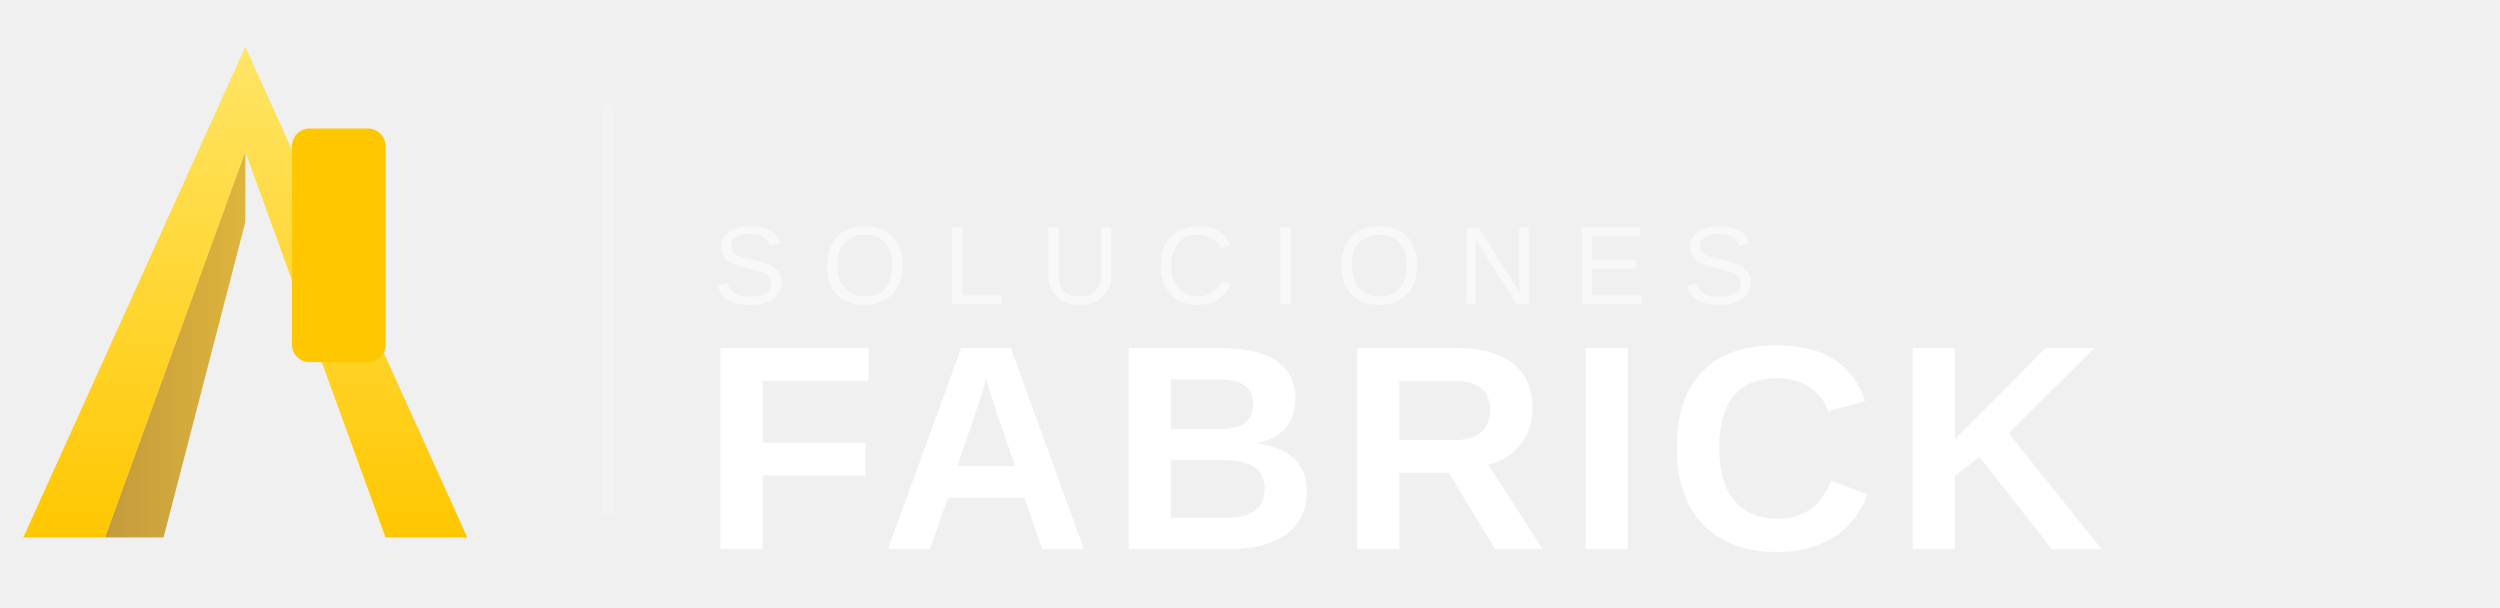
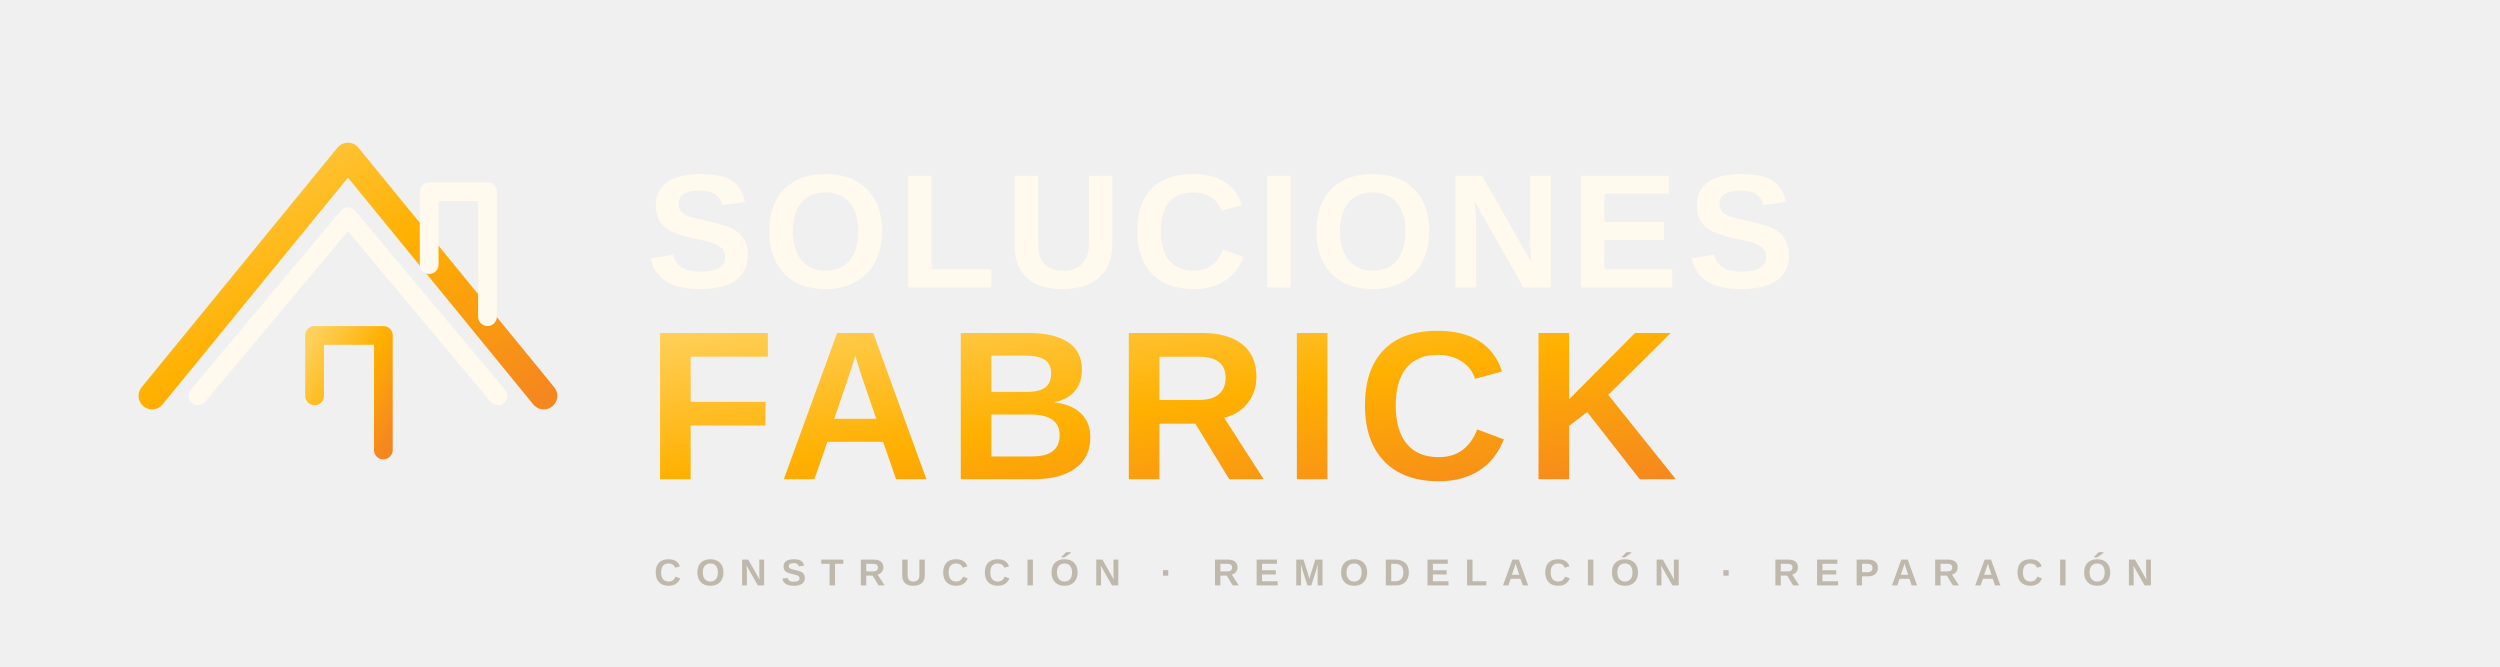
- <svg xmlns="http://www.w3.org/2000/svg" viewBox="0 0 214 52" role="img" aria-labelledby="sf-title">
+ <svg xmlns="http://www.w3.org/2000/svg" viewBox="0 0 1200 320" role="img" aria-labelledby="title desc">
  <defs>
-     <linearGradient id="sf-gold" x1="0" y1="0" x2="0" y2="1">
-       <stop offset="0%" stop-color="#FFE566" />
-       <stop offset="100%" stop-color="#FFC700" />
-     </linearGradient>
-     <linearGradient id="sf-depth" x1="0" y1="0" x2="1" y2="0">
-       <stop offset="0%" stop-color="#B37E00" />
-       <stop offset="100%" stop-color="#D9A100" />
+     <linearGradient id="gold" x1="0" y1="0" x2="1" y2="1">
+       <stop stop-color="#FFD05A" />
+       <stop offset=".5" stop-color="#FFB000" />
+       <stop offset="1" stop-color="#F5871F" />
    </linearGradient>
  </defs>
-   <path d="M 2,46 L 21,4 L 40,46 L 33,46 L 21,13 L 9,46 Z" fill="url(#sf-gold)" />
-   <path d="M 9,46 L 21,13 L 21,19 L 14,46 Z" fill="url(#sf-depth)" opacity="0.75" />
-   <rect x="25" y="11" width="8" height="20" rx="1.5" fill="#FFC700" />
-   <line x1="52" y1="9" x2="52" y2="44" stroke="rgba(255,255,255,0.13)" stroke-width="1" />
-   <text x="61" y="26" font-family="Montserrat, Poppins, Arial, sans-serif" font-size="9.5" font-weight="500" letter-spacing="3" fill="rgba(255,255,255,0.5)">SOLUCIONES</text>
-   <text x="60" y="47" font-family="Montserrat, Poppins, Arial, sans-serif" font-size="25" font-weight="900" letter-spacing="1.5" fill="#FFFFFF">FABRICK</text>
+   <g transform="translate(55 45)" fill="none" stroke-linecap="round" stroke-linejoin="round">
+     <path d="m18 145 94-115 94 115" stroke="url(#gold)" stroke-width="13" />
+     <path d="m40 145 72-86 72 86" stroke="#FFF9EE" stroke-width="9" />
+     <path d="M151 82V47h28v60" stroke="#FFF9EE" stroke-width="9" />
+     <path d="M67 171h90" stroke="url(#gold)" stroke-width="14" />
+     <path d="M96 145v-29h33v55" stroke="url(#gold)" stroke-width="9" />
+   </g>
+   <g font-family="Sora, Manrope, Arial, Helvetica, sans-serif">
+     <text x="310" y="138" fill="#FFF9EE" font-size="78" font-weight="800" letter-spacing="4">SOLUCIONES</text>
+     <text x="310" y="230" fill="url(#gold)" font-size="102" font-weight="900" letter-spacing="7">FABRICK</text>
+     <text x="314" y="281" fill="#BFB8AC" font-size="18" font-weight="800" letter-spacing="7">CONSTRUCCIÓN · REMODELACIÓN · REPARACIÓN</text>
+   </g>
</svg>
